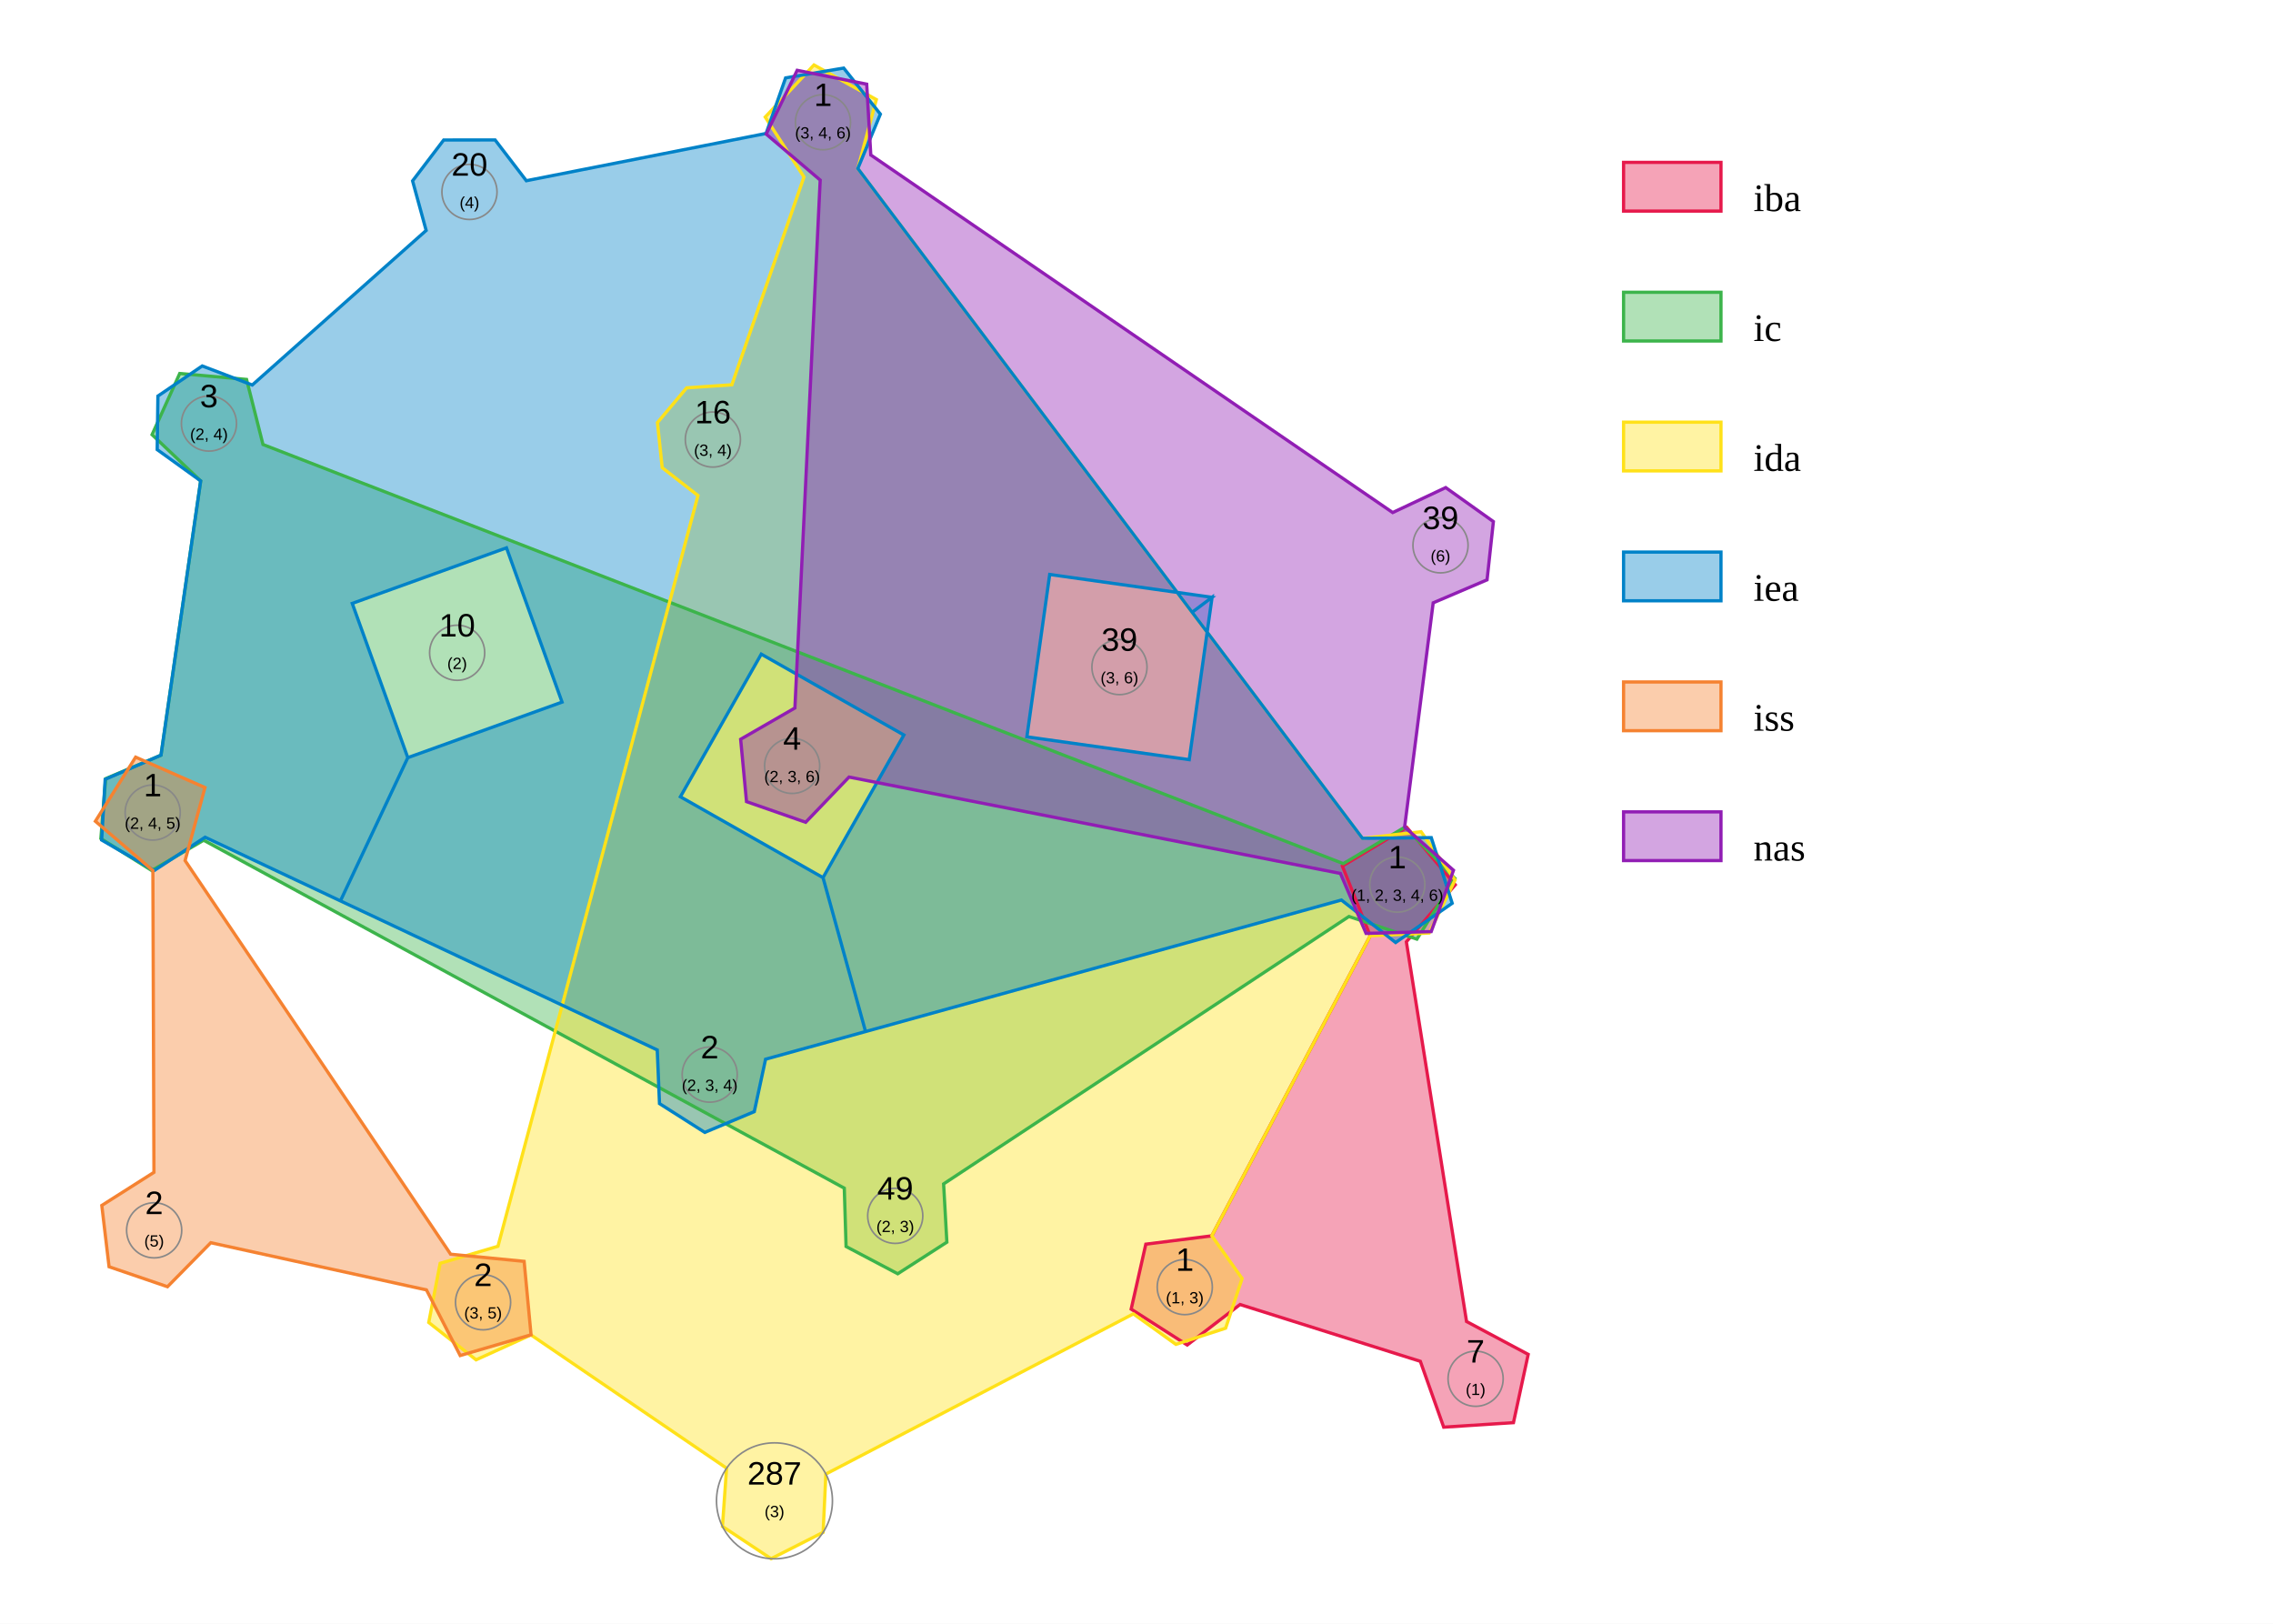
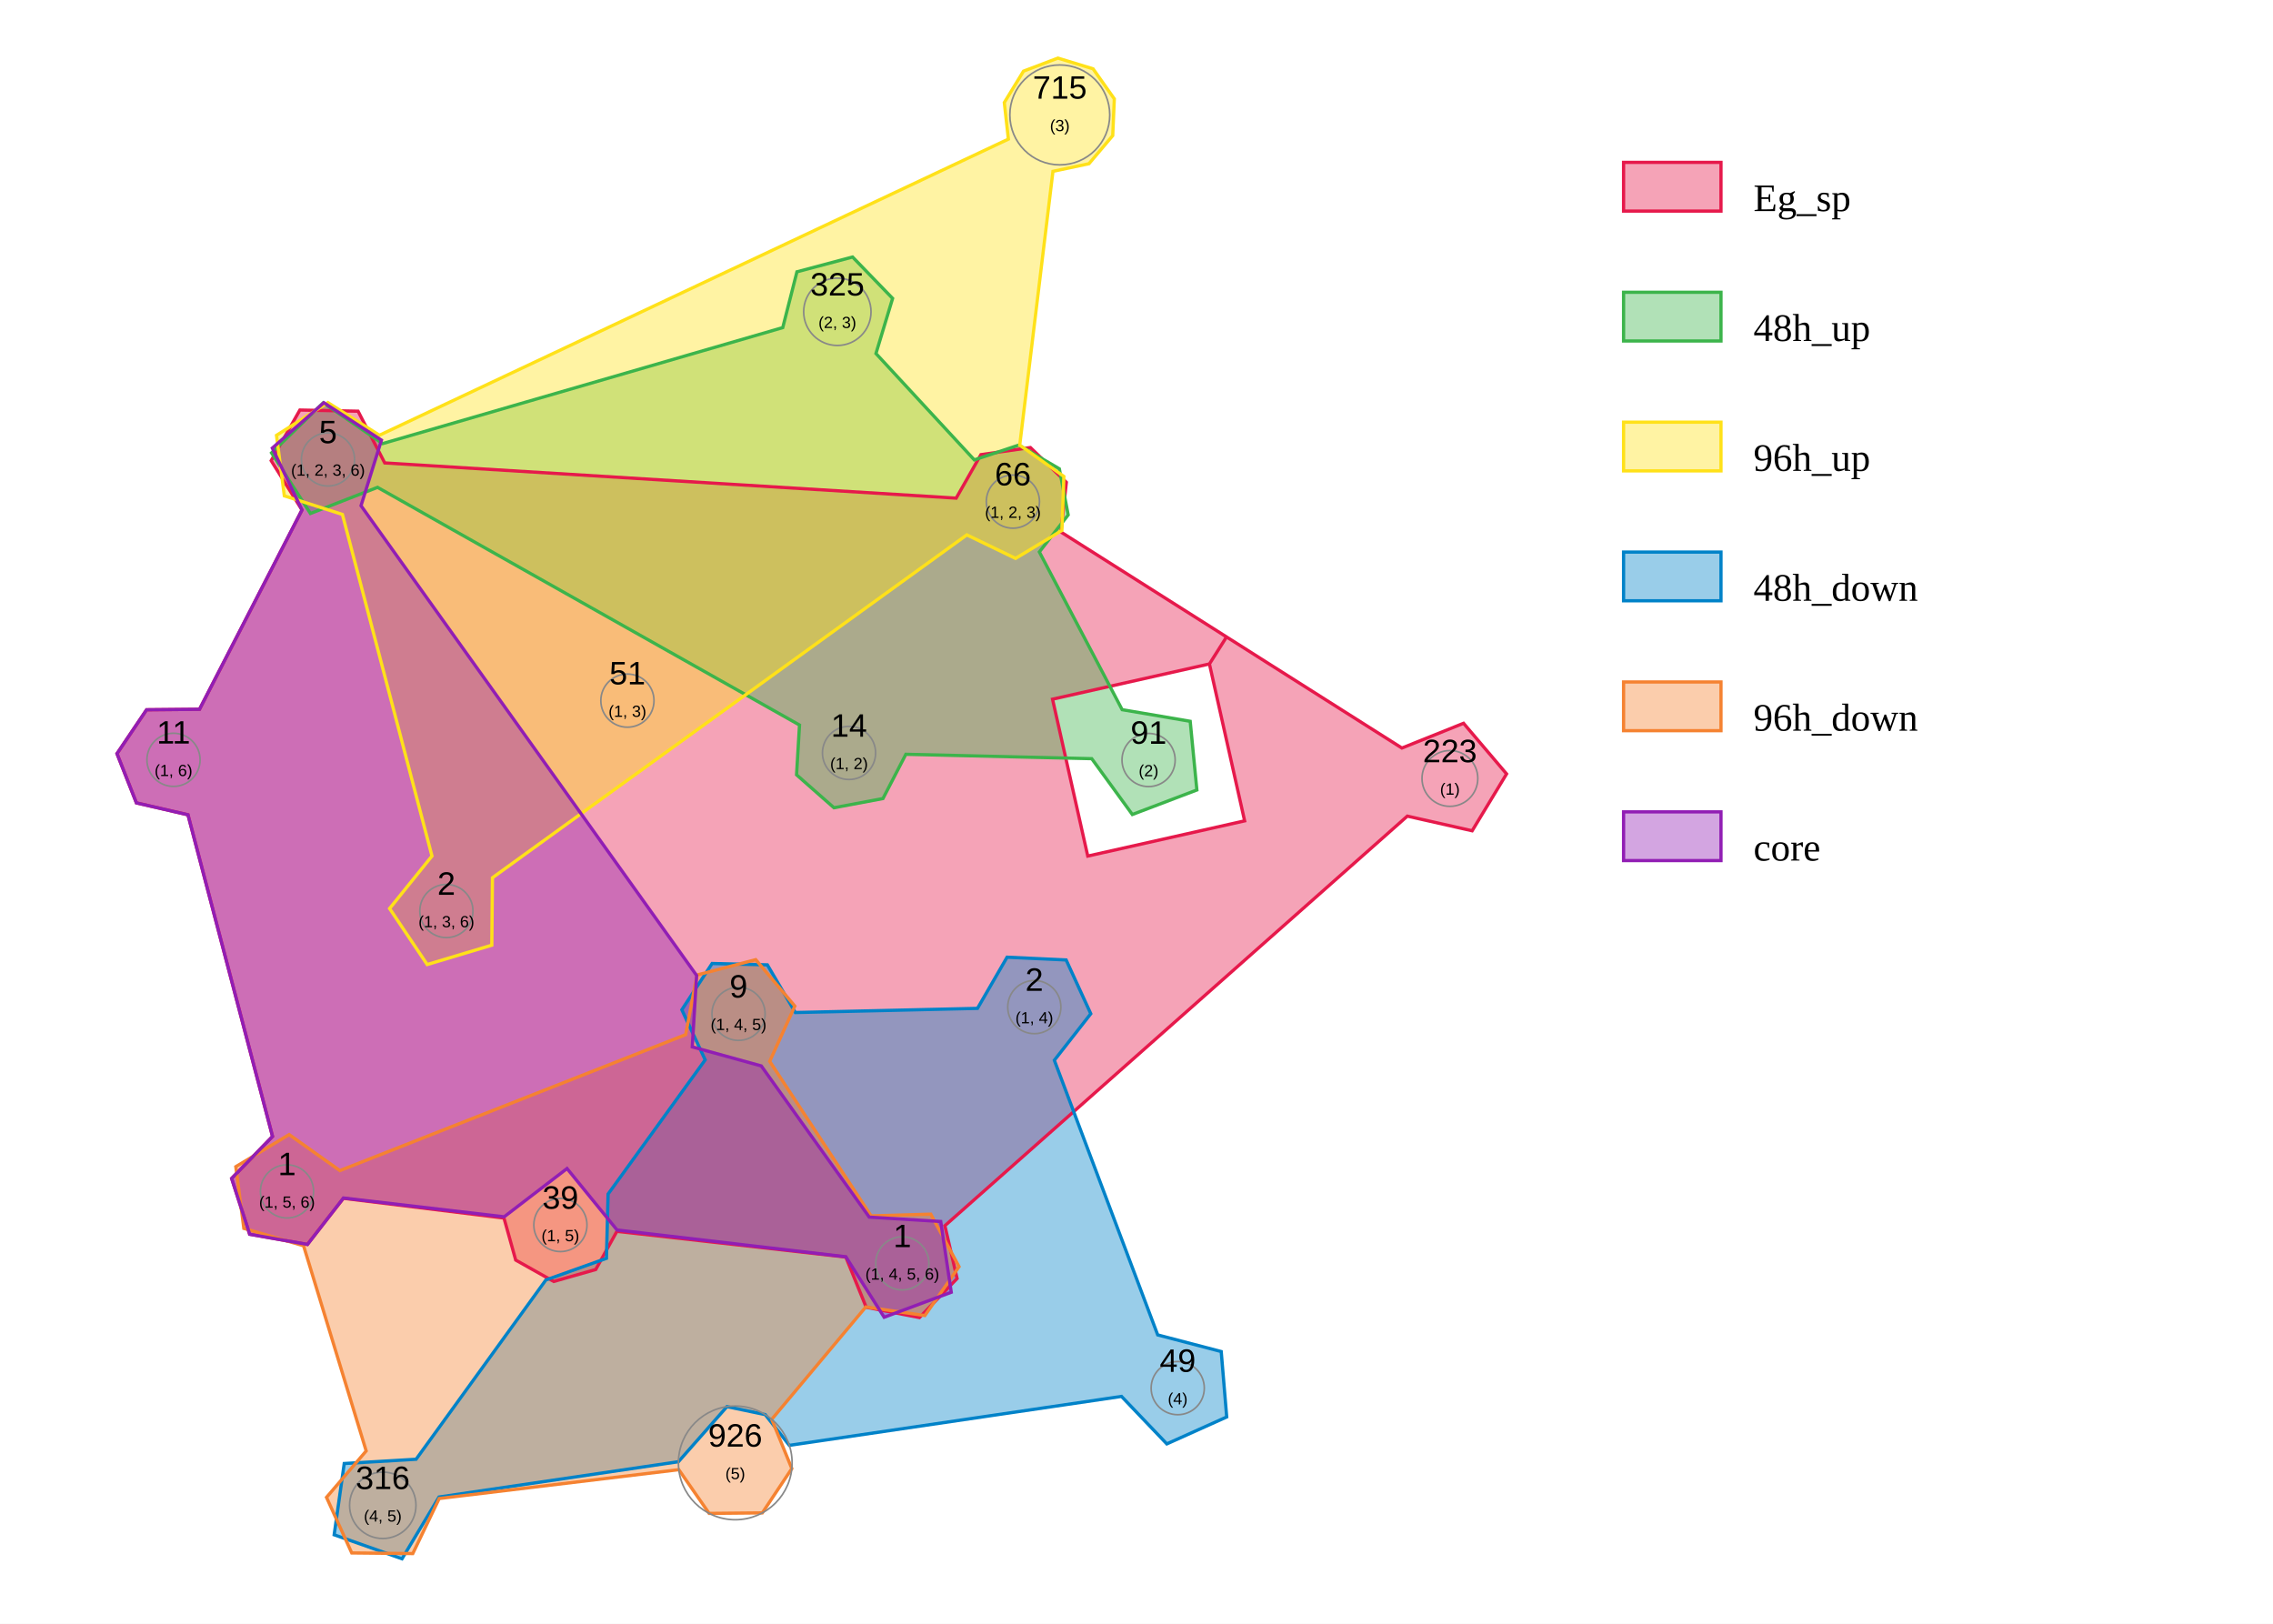
<svg xmlns="http://www.w3.org/2000/svg" xmlns:xlink="http://www.w3.org/1999/xlink" width="700" height="500">
  <defs>
    <style type="text/css">
  .borderLine {
	   stroke: none;
	   fill-opacity: 0.4;
  }
  .outLine {
	   stroke-width: 1;
	   fill: none;
  }
  .circle {
	   stroke: #888888;
	   stroke-width: 0.5;
	   fill: none;
    pointer-events: all;
  }
  .spcircle {
	   stroke: #FF2222;
	   stroke-width: 1;
	   fill: none;
    pointer-events: all;
  }
  .tLabel {
	   font-family: Arial;
    pointer-events: none;
	   font-size: 14px;
	   text-anchor: middle;
	   alignment-baseline: central;
  }
  .nLabel {
	   font-family: Arial;
    pointer-events: none;
	   font-size: 10px;
	   text-anchor: middle;
	   alignment-baseline: central;
  }
  .belong {
	   font-family: Arial;
    pointer-events: none;
	   font-size: 5px;
	   text-anchor: middle;
	   alignment-baseline: central;
  }
  .p0{
    stroke: none;
    fill: #e6194b;
  }
  .q0{
    fill: none;
    stroke: #e6194b;
  }
  .p1{
    stroke: none;
    fill: #3cb44b;
  }
  .q1{
    fill: none;
    stroke: #3cb44b;
  }
  .p2{
    stroke: none;
    fill: #ffe119;
  }
  .q2{
    fill: none;
    stroke: #ffe119;
  }
  .p3{
    stroke: none;
    fill: #0082c8;
  }
  .q3{
    fill: none;
    stroke: #0082c8;
  }
  .p4{
    stroke: none;
    fill: #f58231;
  }
  .q4{
    fill: none;
    stroke: #f58231;
  }
  .p5{
    stroke: none;
    fill: #911eb4;
  }
  .q5{
    fill: none;
    stroke: #911eb4;
  }

</style>
    <symbol id="bl0">
-       <path d="M 373.20 380.55 L 352.87 383.12 L 348.36 403.12 L 365.62 414.17 L 381.89 401.70 L 437.41 419.19 L 444.61 439.47 L 466.09 438.08 L 470.63 417.05 L 451.64 406.93 L 433.11 290.02 L 448.17 272.46 L 433.24 254.78 L 413.40 266.69 L 421.98 288.18 Z" />
+       <path d="M 61.44 218.41 L 45.14 218.56 L 36.03 232.07 L 42.01 247.24 L 57.89 250.90 L 83.93 349.94 L 71.34 362.87 L 76.87 380.05 L 94.64 383.22 L 105.76 369.00 L 155.21 375.08 L 158.82 388.02 L 170.54 394.60 L 183.47 390.92 L 189.98 379.17 L 260.48 387.08 L 266.76 402.55 L 283.16 405.72 L 294.75 393.70 L 290.99 377.43 L 433.41 251.31 L 453.37 255.82 L 463.97 238.31 L 450.72 222.72 L 431.73 230.34 L 377.73 196.13 L 372.46 204.45 L 383.30 252.77 L 334.99 263.61 L 324.14 215.30 L 372.46 204.45 L 377.73 196.13 L 326.73 163.83 L 328.40 148.52 L 317.33 137.81 L 302.08 140.00 L 294.47 153.39 L 118.48 142.55 L 110.27 126.62 L 92.35 126.26 L 83.51 141.85 L 93.00 157.04 Z" />
    </symbol>
    <symbol id="bl1">
-       <path d="M 49.58 232.54 L 32.54 239.77 L 31.06 258.21 L 46.73 268.06 L 62.71 258.73 L 260.01 365.87 L 260.56 383.84 L 276.47 392.23 L 291.60 382.51 L 290.60 364.56 L 415.42 282.22 L 436.35 289.19 L 448.07 270.49 L 432.66 254.70 L 413.68 265.94 L 80.99 136.88 L 75.93 116.84 L 55.35 115.01 L 46.83 133.84 L 61.80 148.09 Z" />
+       <path d="M 117.82 136.60 L 99.55 124.03 L 83.62 139.46 L 95.60 158.12 L 116.26 150.07 L 246.22 223.26 L 245.31 238.59 L 256.83 248.73 L 271.92 245.90 L 278.97 232.27 L 336.22 233.62 L 348.72 250.81 L 368.59 243.26 L 366.54 222.11 L 345.58 218.53 L 320.08 169.96 L 328.96 158.56 L 326.24 144.36 L 313.77 137.05 L 300.05 141.61 L 269.76 108.86 L 274.89 91.89 L 262.56 79.14 L 245.43 83.70 L 241.06 100.88 Z" />
    </symbol>
    <symbol id="bl2">
-       <path d="M 153.36 383.76 L 135.55 389.01 L 132.04 407.23 L 146.61 418.73 L 163.52 411.06 L 223.76 452.10 L 222.49 470.03 L 237.46 479.97 L 253.49 471.85 L 254.34 453.90 L 349.04 404.58 L 362.13 413.97 L 377.45 408.99 L 382.52 393.69 L 373.20 380.55 L 421.98 288.18 L 440.14 287.30 L 448.11 270.97 L 437.64 256.11 L 419.58 258.14 L 264.18 51.89 L 269.88 30.67 L 250.67 20.00 L 235.66 36.05 L 247.59 54.50 L 225.39 118.48 L 211.46 119.43 L 202.47 130.12 L 203.93 144.01 L 214.94 152.59 Z" />
+       <path d="M 116.85 134.02 L 100.98 123.97 L 85.15 134.06 L 87.56 152.69 L 105.45 158.41 L 133.03 263.60 L 119.98 279.76 L 131.56 297.01 L 151.46 291.05 L 151.66 270.28 L 297.75 164.71 L 312.75 171.95 L 327.02 163.35 L 327.63 146.71 L 314.04 137.08 L 324.27 52.76 L 324.27 52.76 L 335.36 50.41 L 342.68 41.76 L 342.68 41.76 L 342.68 41.76 L 343.17 30.45 L 336.63 21.19 L 336.63 21.19 L 336.63 21.19 L 325.79 17.89 L 315.20 21.91 L 315.20 21.91 L 315.20 21.91 L 309.29 31.58 L 310.54 42.84 L 310.54 42.84 Z" />
    </symbol>
    <symbol id="bl3">
-       <path d="M 49.58 232.54 L 32.39 239.98 L 31.30 258.67 L 47.50 268.05 L 63.17 257.81 L 104.84 277.41 L 125.59 233.31 L 108.48 185.81 L 155.98 168.70 L 173.09 216.20 L 125.59 233.31 L 104.84 277.41 L 202.41 323.31 L 203.10 339.83 L 217.05 348.70 L 232.29 342.31 L 235.77 326.16 L 266.56 317.65 L 253.46 270.25 L 209.54 245.35 L 234.44 201.43 L 278.36 226.33 L 253.46 270.25 L 266.56 317.65 L 413.11 277.15 L 429.80 290.23 L 447.22 278.14 L 440.78 257.93 L 419.58 258.14 L 367.14 188.54 L 373.27 183.93 L 366.24 233.92 L 316.24 226.89 L 323.27 176.90 L 373.27 183.93 L 367.14 188.54 L 264.18 51.89 L 271.12 35.14 L 259.82 20.96 L 241.94 23.98 L 235.93 41.09 L 162.09 55.65 L 152.47 43.09 L 136.64 43.11 L 127.06 55.70 L 131.24 70.96 L 77.69 118.56 L 62.28 112.69 L 48.63 121.96 L 48.41 138.45 L 61.80 148.09 Z" />
+       <path d="M 128.14 449.35 L 106.01 450.66 L 102.91 472.61 L 123.81 480.00 L 135.20 460.98 L 208.93 450.11 L 223.88 433.15 L 223.88 433.15 L 235.66 435.60 L 243.08 445.07 L 243.08 445.07 L 345.38 430.00 L 359.34 444.62 L 377.78 436.33 L 376.09 416.18 L 356.53 411.06 L 324.70 326.49 L 335.92 312.16 L 328.33 295.60 L 310.14 294.75 L 301.03 310.51 L 244.94 311.79 L 236.32 297.11 L 219.30 296.69 L 209.98 310.94 L 217.17 326.37 L 187.27 367.68 L 186.76 387.48 L 168.11 394.14 Z" />
    </symbol>
    <symbol id="bl4">
-       <path d="M 57.00 265.00 L 63.12 242.51 L 41.77 233.15 L 29.37 252.89 L 47.08 268.06 L 47.41 361.00 L 31.35 371.19 L 33.59 390.07 L 51.58 396.22 L 64.91 382.67 L 131.33 397.20 L 141.72 417.41 L 163.54 411.03 L 161.41 388.41 L 138.78 386.21 Z" />
+       <path d="M 104.67 360.46 L 89.04 349.37 L 72.62 359.25 L 75.09 378.26 L 93.49 383.61 L 112.77 446.79 L 100.55 461.08 L 108.32 478.20 L 127.13 478.39 L 135.26 461.44 L 209.05 452.56 L 218.39 466.02 L 234.77 465.86 L 243.85 452.22 L 237.67 437.05 L 266.64 402.45 L 284.82 405.10 L 295.35 390.05 L 286.64 373.87 L 268.27 374.40 L 237.04 326.82 L 244.78 309.81 L 232.74 295.51 L 214.65 300.23 L 211.15 318.60 Z" />
    </symbol>
    <symbol id="bl5">
-       <path d="M 244.80 218.01 L 228.09 227.64 L 229.90 246.85 L 248.12 253.20 L 261.47 239.28 L 412.80 268.96 L 420.69 287.42 L 440.76 286.87 L 447.62 267.99 L 432.57 254.69 L 441.37 185.63 L 457.96 178.55 L 459.91 160.61 L 445.22 150.14 L 428.90 157.83 L 268.17 47.72 L 266.91 25.92 L 245.50 21.65 L 235.97 41.30 L 252.59 55.46 Z" />
+       <path d="M 61.44 218.41 L 45.14 218.56 L 36.03 232.07 L 42.01 247.24 L 57.89 250.90 L 83.93 349.94 L 71.33 362.89 L 76.91 380.08 L 94.71 383.19 L 105.77 368.90 L 155.26 374.69 L 174.62 359.83 L 190.02 378.75 L 260.49 387.00 L 272.29 405.62 L 292.95 397.93 L 289.71 376.13 L 267.70 374.79 L 234.44 328.23 L 213.19 322.37 L 214.53 300.37 L 111.18 155.72 L 117.47 135.53 L 99.74 124.02 L 83.86 137.98 L 93.00 157.04 Z" />
    </symbol>
  </defs>
  <rect width="700" height="500" style="fill:#fff;stroke-width:0" />
  <use class="p0 borderLine" xlink:href="#bl0" />
  <use class="p1 borderLine" xlink:href="#bl1" />
  <use class="p2 borderLine" xlink:href="#bl2" />
  <use class="p3 borderLine" xlink:href="#bl3" />
  <use class="p4 borderLine" xlink:href="#bl4" />
  <use class="p5 borderLine" xlink:href="#bl5" />
  <use class="q0 outLine" xlink:href="#bl0" />
  <use class="q1 outLine" xlink:href="#bl1" />
  <use class="q2 outLine" xlink:href="#bl2" />
  <use class="q3 outLine" xlink:href="#bl3" />
  <use class="q4 outLine" xlink:href="#bl4" />
  <use class="q5 outLine" xlink:href="#bl5" />
-   <circle class="circle" cx="454.433" cy="424.56" r="8.487" />
-   <text class="tLabel" x="454.43" y="404.56" />
-   <text class="nLabel" x="454.43" y="419.56">7</text>
-   <text class="belong" x="454.43" y="429.56">(1)</text>
-   <circle class="circle" cx="140.785" cy="201.004" r="8.487" />
-   <text class="tLabel" x="140.78" y="181.00" />
-   <text class="nLabel" x="140.78" y="196.00">10</text>
-   <text class="belong" x="140.78" y="206.00">(2)</text>
-   <circle class="circle" cx="275.701" cy="374.392" r="8.487" />
-   <text class="tLabel" x="275.70" y="354.39" />
-   <text class="nLabel" x="275.70" y="369.39">49</text>
-   <text class="belong" x="275.70" y="379.39">(2, 3)</text>
-   <circle class="circle" cx="218.562" cy="330.91" r="8.487" />
-   <text class="tLabel" x="218.56" y="310.91" />
-   <text class="nLabel" x="218.56" y="325.91">2</text>
-   <text class="belong" x="218.56" y="335.91">(2, 3, 4)</text>
-   <circle class="circle" cx="64.351" cy="130.423" r="8.487" />
-   <text class="tLabel" x="64.35" y="110.42" />
-   <text class="nLabel" x="64.35" y="125.42">3</text>
-   <text class="belong" x="64.35" y="135.42">(2, 4)</text>
-   <circle class="circle" cx="47.021" cy="250.208" r="8.487" />
-   <text class="tLabel" x="47.02" y="230.21" />
-   <text class="nLabel" x="47.02" y="245.21">1</text>
-   <text class="belong" x="47.02" y="255.21">(2, 4, 5)</text>
-   <circle class="circle" cx="243.951" cy="235.84" r="8.487" />
-   <text class="tLabel" x="243.95" y="215.84" />
-   <text class="nLabel" x="243.95" y="230.84">4</text>
-   <text class="belong" x="243.95" y="240.84">(2, 3, 6)</text>
-   <circle class="circle" cx="238.51" cy="462.15" r="17.85" />
-   <text class="tLabel" x="238.51" y="442.15" />
-   <text class="nLabel" x="238.51" y="457.15">287</text>
-   <text class="belong" x="238.51" y="467.15">(3)</text>
-   <circle class="circle" cx="364.867" cy="396.332" r="8.487" />
-   <text class="tLabel" x="364.87" y="376.33" />
-   <text class="nLabel" x="364.87" y="391.33">1</text>
-   <text class="belong" x="364.87" y="401.33">(1, 3)</text>
-   <circle class="circle" cx="219.538" cy="135.346" r="8.487" />
-   <text class="tLabel" x="219.54" y="115.35" />
-   <text class="nLabel" x="219.54" y="130.35">16</text>
-   <text class="belong" x="219.54" y="140.35">(3, 4)</text>
-   <circle class="circle" cx="253.444" cy="37.634" r="8.487" />
-   <text class="tLabel" x="253.44" y="17.63" />
-   <text class="nLabel" x="253.44" y="32.63">1</text>
-   <text class="belong" x="253.44" y="42.63">(3, 4, 6)</text>
-   <circle class="circle" cx="148.766" cy="401.01" r="8.487" />
-   <text class="tLabel" x="148.77" y="381.01" />
-   <text class="nLabel" x="148.77" y="396.01">2</text>
-   <text class="belong" x="148.77" y="406.01">(3, 5)</text>
-   <circle class="circle" cx="344.754" cy="205.412" r="8.487" />
-   <text class="tLabel" x="344.75" y="185.41" />
-   <text class="nLabel" x="344.75" y="200.41">39</text>
-   <text class="belong" x="344.75" y="210.41">(3, 6)</text>
-   <circle class="circle" cx="144.579" cy="59.101" r="8.487" />
-   <text class="tLabel" x="144.58" y="39.10" />
-   <text class="nLabel" x="144.58" y="54.10">20</text>
-   <text class="belong" x="144.58" y="64.10">(4)</text>
-   <circle class="circle" cx="47.475" cy="378.851" r="8.487" />
-   <text class="tLabel" x="47.47" y="358.85" />
-   <text class="nLabel" x="47.47" y="373.85">2</text>
-   <text class="belong" x="47.47" y="383.85">(5)</text>
-   <circle class="circle" cx="443.624" cy="167.92" r="8.487" />
-   <text class="tLabel" x="443.62" y="147.92" />
-   <text class="nLabel" x="443.62" y="162.92">39</text>
-   <text class="belong" x="443.62" y="172.92">(6)</text>
-   <circle class="circle" cx="430.318" cy="272.392" r="8.487" />
-   <text class="tLabel" x="430.32" y="252.39" />
-   <text class="nLabel" x="430.32" y="267.39">1</text>
-   <text class="belong" x="430.32" y="277.39">(1, 2, 3, 4, 6)</text>
+   <circle class="circle" cx="446.517" cy="239.71" r="8.59" />
+   <text class="tLabel" x="446.52" y="219.71" />
+   <text class="nLabel" x="446.52" y="234.71">223</text>
+   <text class="belong" x="446.52" y="244.71">(1)</text>
+   <circle class="circle" cx="261.472" cy="231.852" r="8.186" />
+   <text class="tLabel" x="261.47" y="211.85" />
+   <text class="nLabel" x="261.47" y="226.85">14</text>
+   <text class="belong" x="261.47" y="236.85">(1, 2)</text>
+   <circle class="circle" cx="311.937" cy="154.462" r="8.186" />
+   <text class="tLabel" x="311.94" y="134.46" />
+   <text class="nLabel" x="311.94" y="149.46">66</text>
+   <text class="belong" x="311.94" y="159.46">(1, 2, 3)</text>
+   <circle class="circle" cx="353.72" cy="234.03" r="8.186" />
+   <text class="tLabel" x="353.72" y="214.03" />
+   <text class="nLabel" x="353.72" y="229.03">91</text>
+   <text class="belong" x="353.72" y="239.03">(2)</text>
+   <circle class="circle" cx="257.874" cy="96.01" r="10.371" />
+   <text class="tLabel" x="257.87" y="76.01" />
+   <text class="nLabel" x="257.87" y="91.01">325</text>
+   <text class="belong" x="257.87" y="101.01">(2, 3)</text>
+   <circle class="circle" cx="326.379" cy="35.382" r="15.382" />
+   <text class="tLabel" x="326.38" y="15.38" />
+   <text class="nLabel" x="326.38" y="30.38">715</text>
+   <text class="belong" x="326.38" y="40.38">(3)</text>
+   <circle class="circle" cx="193.22" cy="215.742" r="8.186" />
+   <text class="tLabel" x="193.22" y="195.74" />
+   <text class="nLabel" x="193.22" y="210.74">51</text>
+   <text class="belong" x="193.22" y="220.74">(1, 3)</text>
+   <circle class="circle" cx="137.47" cy="280.529" r="8.186" />
+   <text class="tLabel" x="137.47" y="260.53" />
+   <text class="nLabel" x="137.47" y="275.53">2</text>
+   <text class="belong" x="137.47" y="285.53">(1, 3, 6)</text>
+   <circle class="circle" cx="362.694" cy="427.443" r="8.186" />
+   <text class="tLabel" x="362.69" y="407.44" />
+   <text class="nLabel" x="362.69" y="422.44">49</text>
+   <text class="belong" x="362.69" y="432.44">(4)</text>
+   <circle class="circle" cx="318.53" cy="310.112" r="8.186" />
+   <text class="tLabel" x="318.53" y="290.11" />
+   <text class="nLabel" x="318.53" y="305.11">2</text>
+   <text class="belong" x="318.53" y="315.11">(1, 4)</text>
+   <circle class="circle" cx="117.879" cy="463.531" r="10.226" />
+   <text class="tLabel" x="117.88" y="443.53" />
+   <text class="nLabel" x="117.88" y="458.53">316</text>
+   <text class="belong" x="117.88" y="468.53">(4, 5)</text>
+   <circle class="circle" cx="227.438" cy="312.189" r="8.186" />
+   <text class="tLabel" x="227.44" y="292.19" />
+   <text class="nLabel" x="227.44" y="307.19">9</text>
+   <text class="belong" x="227.44" y="317.19">(1, 4, 5)</text>
+   <circle class="circle" cx="277.879" cy="389.03" r="8.186" />
+   <text class="tLabel" x="277.88" y="369.03" />
+   <text class="nLabel" x="277.88" y="384.03">1</text>
+   <text class="belong" x="277.88" y="394.03">(1, 4, 5, 6)</text>
+   <circle class="circle" cx="226.431" cy="450.469" r="17.505" />
+   <text class="tLabel" x="226.43" y="430.47" />
+   <text class="nLabel" x="226.43" y="445.47">926</text>
+   <text class="belong" x="226.43" y="455.47">(5)</text>
+   <circle class="circle" cx="172.583" cy="377.213" r="8.186" />
+   <text class="tLabel" x="172.58" y="357.21" />
+   <text class="nLabel" x="172.58" y="372.21">39</text>
+   <text class="belong" x="172.58" y="382.21">(1, 5)</text>
+   <circle class="circle" cx="88.383" cy="366.866" r="8.186" />
+   <text class="tLabel" x="88.38" y="346.87" />
+   <text class="nLabel" x="88.38" y="361.87">1</text>
+   <text class="belong" x="88.38" y="371.87">(1, 5, 6)</text>
+   <circle class="circle" cx="53.435" cy="233.975" r="8.186" />
+   <text class="tLabel" x="53.43" y="213.97" />
+   <text class="nLabel" x="53.43" y="228.97">11</text>
+   <text class="belong" x="53.43" y="238.97">(1, 6)</text>
+   <circle class="circle" cx="101.007" cy="141.476" r="8.186" />
+   <text class="tLabel" x="101.01" y="121.48" />
+   <text class="nLabel" x="101.01" y="136.48">5</text>
+   <text class="belong" x="101.01" y="146.48">(1, 2, 3, 6)</text>
  <rect class="p0 borderLine" x="500.00" y="50.00" width="30.00" height="15.00" />
  <rect class="q0" x="500.00" y="50.00" width="30.00" height="15.00" />
-   <text class="legend" x="540.00" y="65.00">iba</text>
+   <text class="legend" x="540.00" y="65.00">Eg_sp</text>
  <rect class="p1 borderLine" x="500.00" y="90.00" width="30.00" height="15.00" />
  <rect class="q1" x="500.00" y="90.00" width="30.00" height="15.00" />
-   <text class="legend" x="540.00" y="105.00">ic</text>
+   <text class="legend" x="540.00" y="105.00">48h_up</text>
  <rect class="p2 borderLine" x="500.00" y="130.00" width="30.00" height="15.00" />
  <rect class="q2" x="500.00" y="130.00" width="30.00" height="15.00" />
-   <text class="legend" x="540.00" y="145.00">ida</text>
+   <text class="legend" x="540.00" y="145.00">96h_up</text>
  <rect class="p3 borderLine" x="500.00" y="170.00" width="30.00" height="15.00" />
  <rect class="q3" x="500.00" y="170.00" width="30.00" height="15.00" />
-   <text class="legend" x="540.00" y="185.00">iea</text>
+   <text class="legend" x="540.00" y="185.00">48h_down</text>
  <rect class="p4 borderLine" x="500.00" y="210.00" width="30.00" height="15.00" />
  <rect class="q4" x="500.00" y="210.00" width="30.00" height="15.00" />
-   <text class="legend" x="540.00" y="225.00">iss</text>
+   <text class="legend" x="540.00" y="225.00">96h_down</text>
  <rect class="p5 borderLine" x="500.00" y="250.00" width="30.00" height="15.00" />
  <rect class="q5" x="500.00" y="250.00" width="30.00" height="15.00" />
-   <text class="legend" x="540.00" y="265.00">nas</text>
+   <text class="legend" x="540.00" y="265.00">core</text>
</svg>
